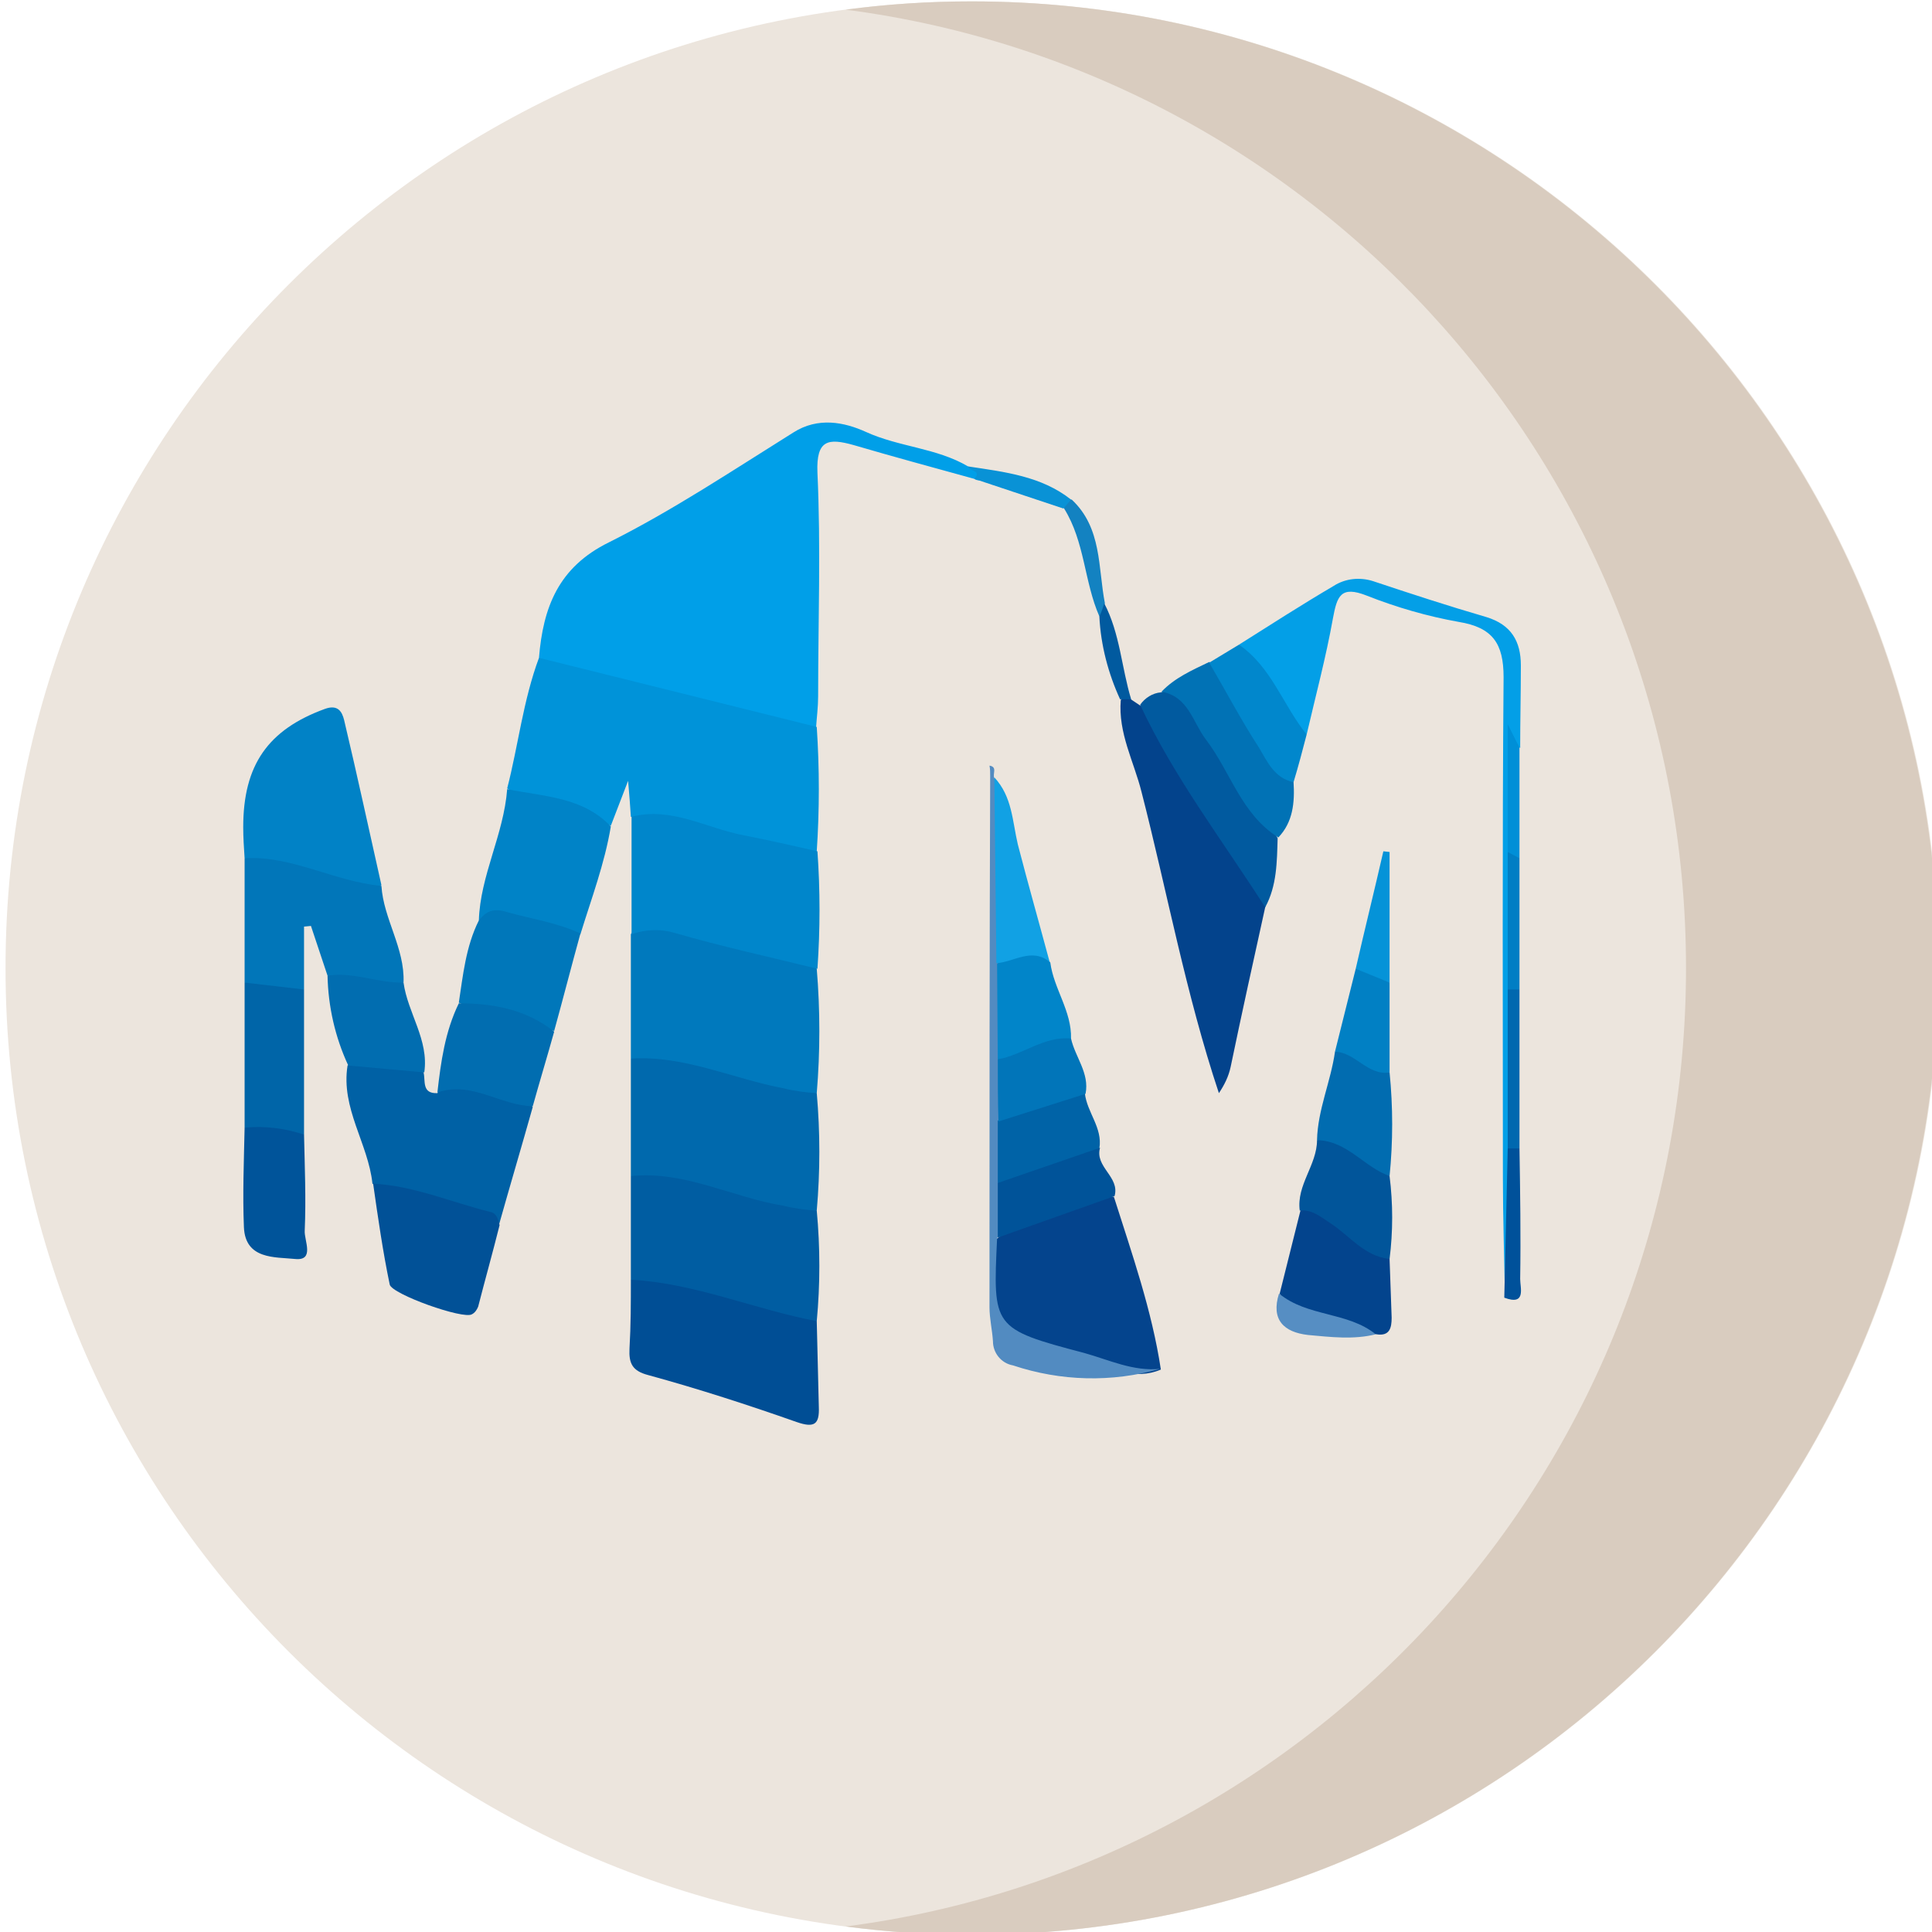
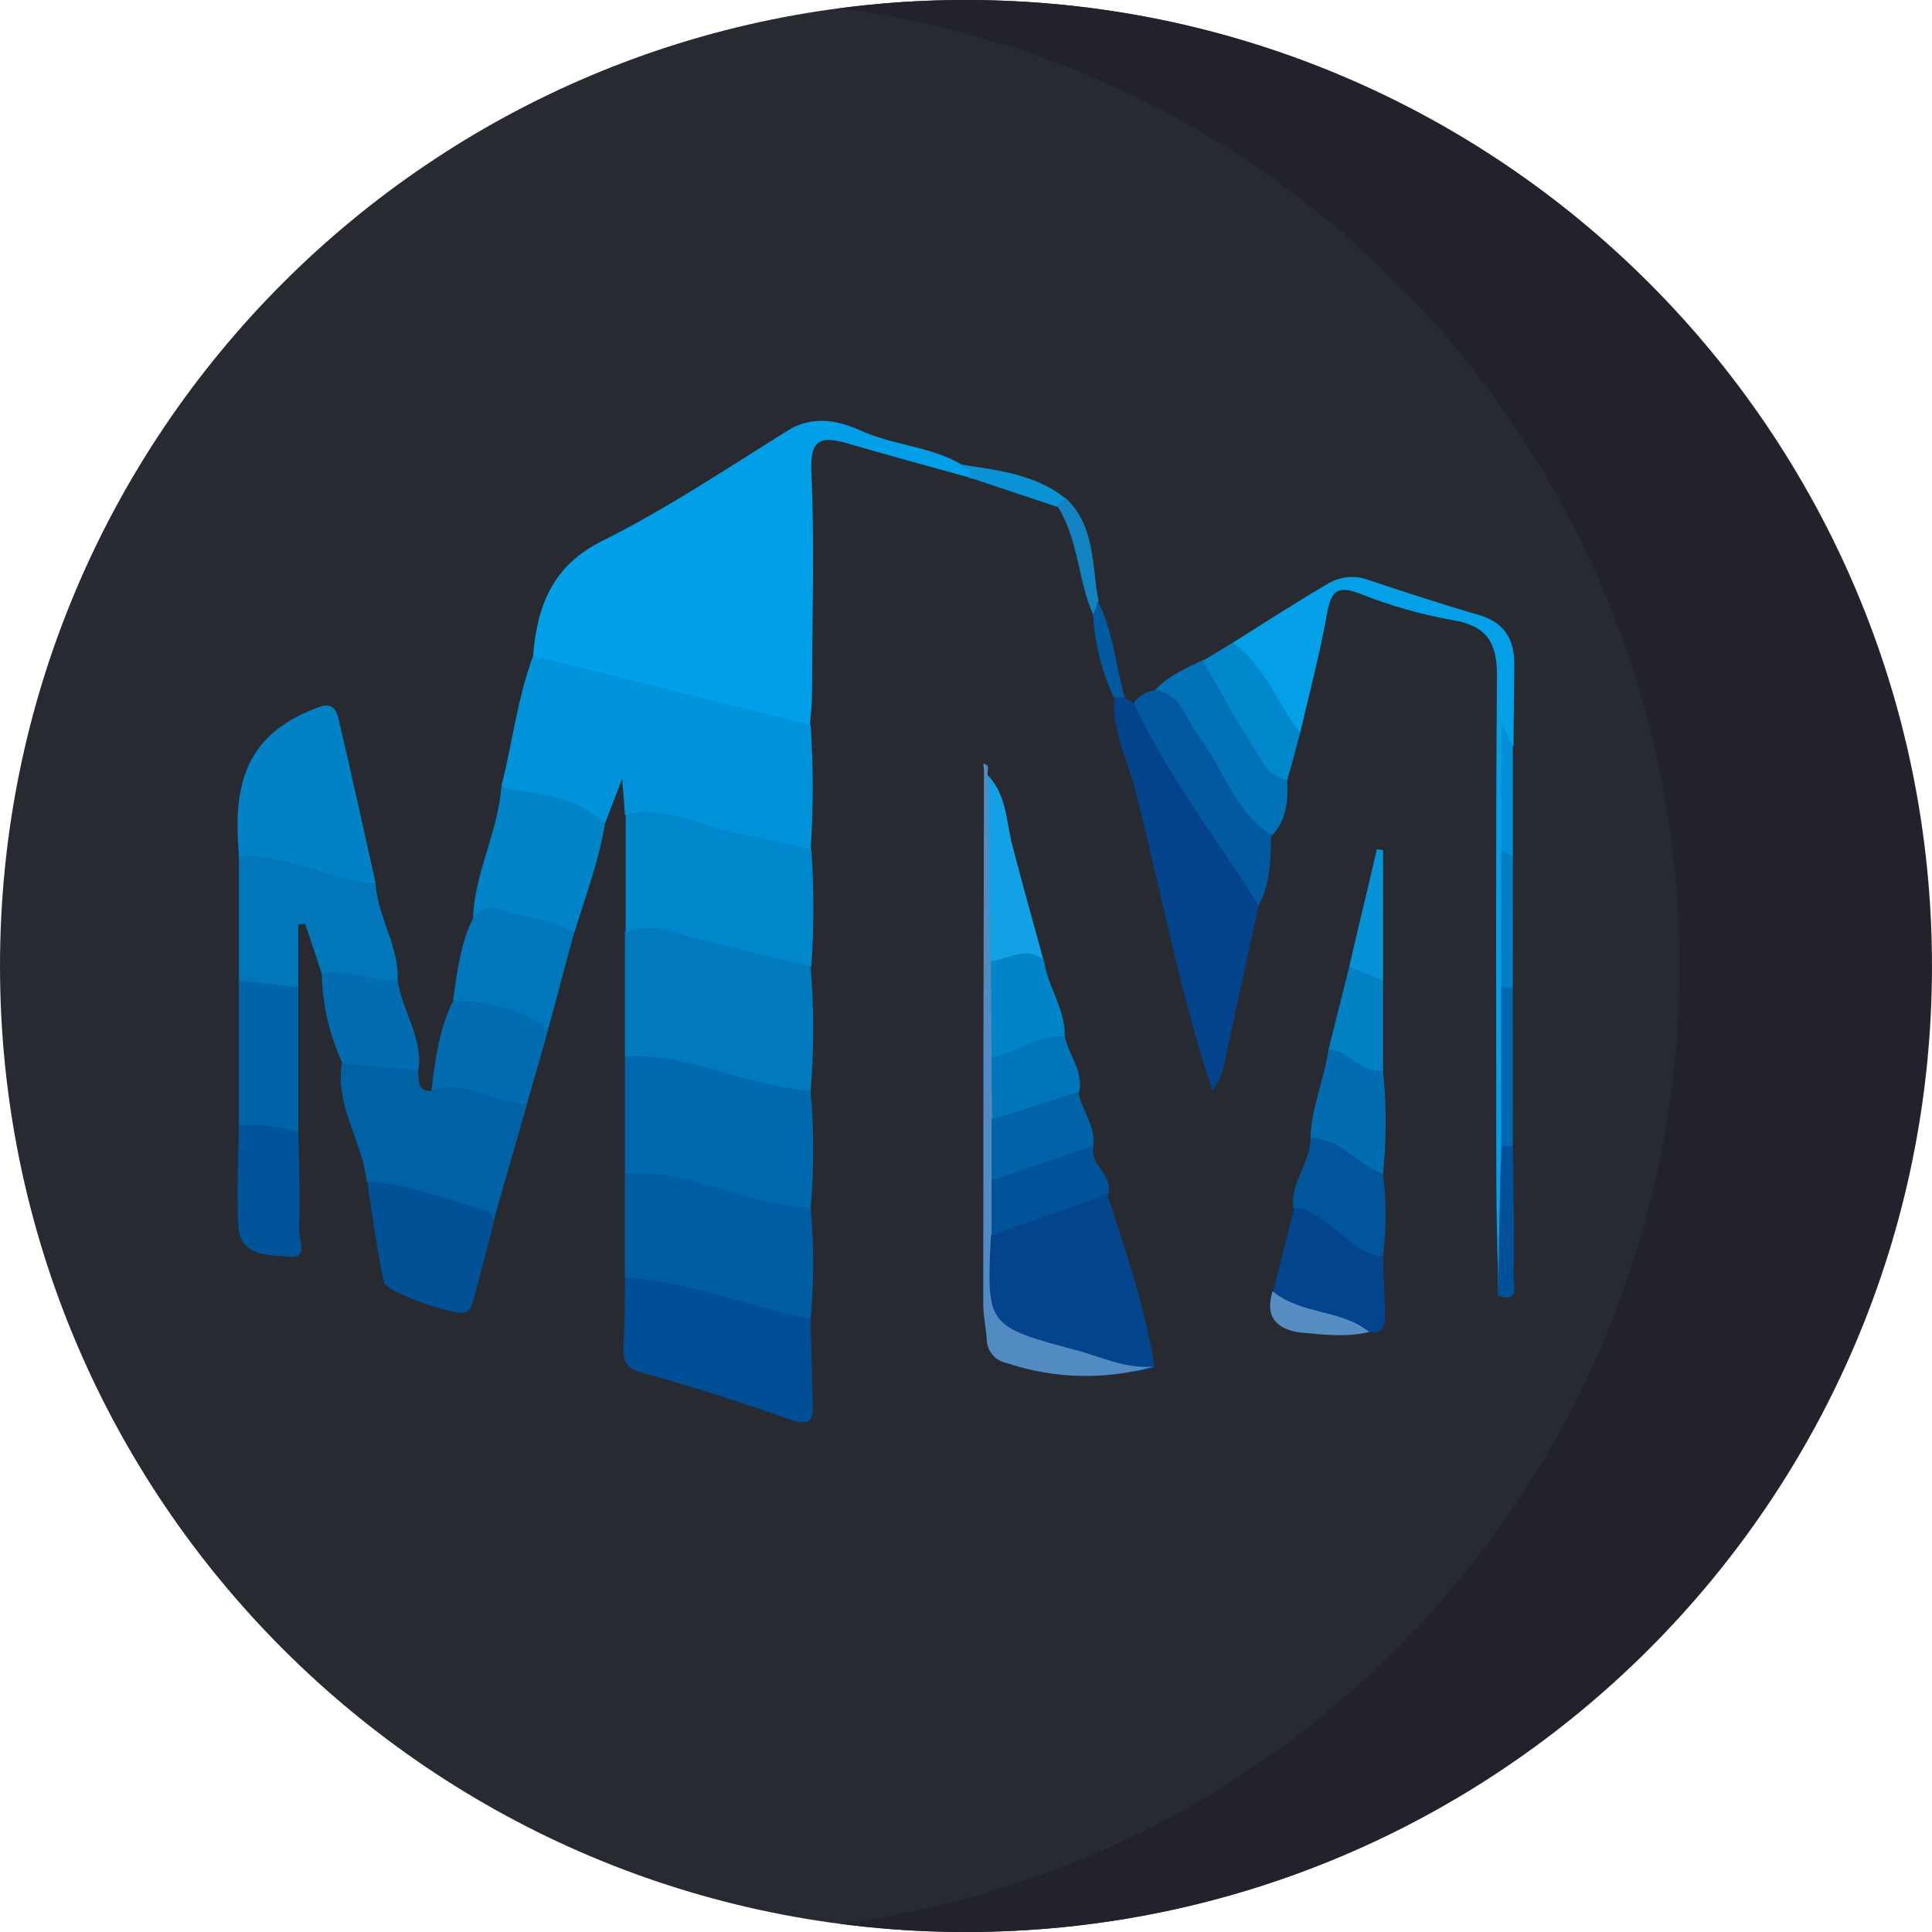
- <svg xmlns="http://www.w3.org/2000/svg" version="1.1" id="Ebene_1" x="0px" y="0px" viewBox="0 0 279.6 279.6" style="enable-background:new 0 0 279.6 279.6;" xml:space="preserve">
-   <style type="text/css">
- 	.st0{fill:#ECE5DD;}
- 	.st1{fill:#D9CCBF;}
- 	.st2{fill:#009FE8;}
- 	.st3{fill:#0093D9;}
- 	.st4{fill:#0079BD;}
- 	.st5{fill:#0069AD;}
- 	.st6{fill:#0086CB;}
- 	.st7{fill:#03438C;}
- 	.st8{fill:#005DA2;}
- 	.st9{fill:#04448D;}
- 	.st10{fill:#004E95;}
- 	.st11{fill:#0061A5;}
- 	.st12{fill:#0182C6;}
- 	.st13{fill:#0176B9;}
- 	.st14{fill:#039FE7;}
- 	.st15{fill:#0083C7;}
- 	.st16{fill:#015197;}
- 	.st17{fill:#0077BA;}
- 	.st18{fill:#015A9F;}
- 	.st19{fill:#016DB0;}
- 	.st20{fill:#0065A8;}
- 	.st21{fill:#03448D;}
- 	.st22{fill:#528BC1;}
- 	.st23{fill:#00549A;}
- 	.st24{fill:#0172B5;}
- 	.st25{fill:#01559A;}
- 	.st26{fill:#016CB0;}
- 	.st27{fill:#0063A7;}
- 	.st28{fill:#0187CC;}
- 	.st29{fill:#005399;}
- 	.st30{fill:#0185C9;}
- 	.st31{fill:#11A1E4;}
- 	.st32{fill:#0175B9;}
- 	.st33{fill:#0180C4;}
- 	.st34{fill:#0593D8;}
- 	.st35{fill:#0068AF;}
- 	.st36{fill:#00519A;}
- 	.st37{fill:#568EC3;}
- 	.st38{fill:#007EC4;}
- 	.st39{fill:#008FD7;}
- 	.st40{fill:#1382C1;}
- 	.st41{fill:#0992D6;}
- </style>
-   <circle class="st0" cx="140.7" cy="140.1" r="139.9" />
-   <path class="st1" d="M140.6,0.2c-6.2,0-12.3,0.4-18.2,1.2c68.6,8.9,121.6,67.6,121.6,138.7s-53,129.8-121.6,138.7  c6,0.8,12.1,1.2,18.2,1.2c77.3,0,139.9-62.6,139.9-139.9S217.8,0.2,140.6,0.2z" />
-   <path class="st2" d="M78,95.2c0.6-7.3,2.8-13.1,10.1-16.7c9.2-4.6,17.9-10.4,26.7-15.9c3.6-2.3,7.4-1.5,10.5-0.1  c4.8,2.2,10.2,2.3,14.8,5c0.8,0.4,2.2,0.1,2,1.6c0,0.5-0.7,0.5-1.1,0.2c-5.8-1.6-11.7-3.2-17.5-4.9c-3.6-1-5.4-0.8-5.2,4  c0.5,10.8,0.1,21.6,0.1,32.4c0,1.5-0.2,3-0.3,4.5c-1.5,0.7-3.2,0.8-4.8,0.2c-10.6-2.5-21.1-5.1-31.6-8.1C80.4,97,79.1,96.3,78,95.2z  " />
-   <path class="st3" d="M78,95.2l40.2,10c0.4,6,0.4,12,0,18c-1,0.9-2.4,1.2-3.7,0.8c-7.8-1.7-15.5-3.8-23.2-5.8  c-0.1-1.5-0.2-2.9-0.4-5.2l-2.5,6.5c-5-1.9-10.5-2.3-15-5.4C75,107.9,75.7,101.4,78,95.2z" />
-   <path class="st4" d="M91.3,153.2v-18c0.9-1.5,2.6-2.2,4.3-1.9c7,1.3,13.9,3.1,20.7,5.3c0.8,0.3,1.3,1.1,1.9,1.6c0.5,6,0.5,12,0,18  c-0.8,0.8-2,1.2-3.2,1C107.1,157.4,99,156.2,91.3,153.2z" />
-   <path class="st5" d="M91.3,153.2c7.7-0.5,14.7,2.9,22.1,4.3c1.6,0.4,3.2,0.6,4.8,0.7c0.5,5.7,0.5,11.3,0,17c-0.8,0.8-2,1.2-3.2,1  c-8-1.6-15.9-3.6-23.7-6V153.2z" />
-   <path class="st6" d="M118.3,140.2c-6.9-1.7-13.8-3.2-20.7-5.2c-2-0.6-4.2-0.5-6.2,0.2v-17c5.8-1.5,10.9,1.7,16.3,2.7  c3.6,0.7,7.1,1.5,10.6,2.3C118.7,128.8,118.7,134.5,118.3,140.2z" />
-   <path class="st7" d="M183.1,131.3c-1.7,7.7-3.4,15.4-5,23.1c-0.3,1.4-0.9,2.6-1.7,3.8c-4.8-14.4-7.5-29.2-11.2-43.6  c-1.1-4.4-3.4-8.5-3-13.3c0.5-0.6,1-0.5,1.6,0l1.2,0.8c2.2,1.2,3,3.5,4.2,5.4c4,6.1,7.8,12.4,11.9,18.5  C182.2,127.5,183.6,129.1,183.1,131.3z" />
-   <path class="st8" d="M91.3,170.2c7.8-0.8,14.7,3.1,22.1,4.3c1.6,0.4,3.2,0.6,4.8,0.7c0.5,5.3,0.5,10.7,0,16  c-0.5,0.5-1.1,0.7-1.8,0.7c-8.5-1.7-17.1-3.3-25.1-6.7L91.3,170.2z" />
-   <path class="st9" d="M161.2,173.2c2.6,8.2,5.5,16.4,6.8,25c-3.7,1.6-7.2-0.2-10.6-0.8s-6.8-2.4-10.4-3.1c-2.3-0.5-3.5-2.1-3.4-4.7  c0.2-3.3,0-6.6,0.1-9.9C148.9,175.6,154.6,173.2,161.2,173.2z" />
-   <path class="st10" d="M91.3,185.2c9.3,0.5,17.9,4.3,26.9,6c0.1,4.1,0.2,8.3,0.3,12.4c0.1,2.5-0.6,3.1-3.2,2.2  c-7.1-2.5-14.2-4.8-21.5-6.8c-2.3-0.6-2.8-1.7-2.7-3.8C91.3,191.8,91.3,188.5,91.3,185.2z" />
-   <path class="st11" d="M77.1,160.2c-1.6,5.7-3.3,11.4-4.9,17.1c-6-2.3-12.6-2.8-18.3-6c-0.6-5.8-4.6-10.9-3.6-17.1  c3.9-2.6,7.5-1,11,1c0.3,1.2-0.3,3.1,2,3c1.5-2.9,4.1-1.6,6.1-1.2C72.3,157.5,75.1,157.9,77.1,160.2z" />
-   <path class="st12" d="M35.4,124.2c-0.1-1.5-0.2-3-0.2-4.5c0-9,3.6-14.1,11.8-17.1c1.9-0.7,2.5,0.4,2.8,1.6c1.9,8,3.6,15.9,5.4,23.9  c-0.9,0.8-2.1,1.1-3.2,0.8C46.4,127.6,40.6,126.9,35.4,124.2z" />
-   <path class="st13" d="M35.4,124.2c6.9-0.4,13,3.4,19.8,4c0.3,4.8,3.4,9,3.2,14c-3.9,2-7.4,0.9-11-1l-2.4-7.2l-1,0.1v9.1  c-3.2,2.2-6,1.1-8.6-1L35.4,124.2z" />
-   <path class="st14" d="M179.3,93.3c4.6-2.9,9.1-5.8,13.7-8.5c1.7-1.1,3.8-1.3,5.7-0.7c5.4,1.8,10.9,3.6,16.4,5.2c3.6,1.1,5,3.5,5,7  c0,4-0.1,8-0.1,11.9c0.5-0.4-0.9,0.6-0.5,0.1c-0.2-0.1-0.8-0.7-0.7,0c0.7,5.3,0.1,10.5,0.3,15.8v42.1c0,5.6,0,11.1,0,16.7  c0,1.7,0.6,3.7-1.3,4.9c-0.1-5.8-0.3-11.6-0.3-17.4c0-24.1-0.1-48.2,0.1-72.4c0-4.9-1.6-7.2-6.5-8c-4.5-0.8-9-2.1-13.3-3.8  c-3.8-1.5-4.3,0.1-4.9,3.3c-1,5.6-2.5,11.2-3.8,16.8C184.2,103.2,182.2,97.9,179.3,93.3z" />
-   <path class="st15" d="M73.4,114.2c5.3,1.1,10.9,1.1,15,5.4c-0.9,5.4-2.8,10.4-4.4,15.6c-5.1,0.6-9.7-2.5-14.7-2  C69.5,126.7,72.9,120.8,73.4,114.2z" />
-   <path class="st16" d="M54,171.3c5.9,0.3,11.3,2.7,17,4.1c0.9,0.2,1.1,1.1,1.3,1.9c-1,4-2.1,7.9-3.1,11.8c-0.2,0.5-0.5,0.9-0.9,1.1  c-1.2,0.8-11.6-2.9-11.9-4.3C55.4,181.1,54.7,176.2,54,171.3z" />
-   <path class="st17" d="M69.3,133.2c1.1-1.4,2.2-1.8,4.1-1.2c3.5,1,7.2,1.5,10.6,3.1c-1.3,4.7-2.5,9.4-3.8,14.1  c-4.7-1.1-9.4-2-13.8-4.1C67,141.2,67.4,137,69.3,133.2z" />
-   <path class="st18" d="M183.1,131.3c-6.2-9.7-13.2-18.8-18.1-29.3c0.7-1,1.8-1.7,3-1.8c3.3-1.3,4.5,1.4,5.7,3.4  c3.7,5.9,7.7,11.6,11.2,17.7C184.8,124.7,184.8,128.2,183.1,131.3z" />
-   <path class="st19" d="M66.4,145.2c5,0,9.8,0.9,13.8,4.1c-1,3.6-2.1,7.2-3.1,10.8c-4.7-0.1-8.8-3.7-13.8-2  C63.8,153.7,64.4,149.3,66.4,145.2z" />
-   <path class="st20" d="M35.4,142.2l8.6,1v21c-2.9,1.2-6.2,0.9-8.6-1V142.2z" />
-   <path class="st21" d="M201.1,182.2c0.1,2.8,0.2,5.6,0.3,8.5c0,1.5-0.3,2.7-2.2,2.4c-2.7-0.5-5.4-1.3-8.2-1.8  c-2.5-0.5-4.7-1.5-5.8-4.1l3-12c1.6-1.4,3.1-0.7,4.5,0.3C195.5,177.7,198.6,179.5,201.1,182.2z" />
-   <path class="st22" d="M144.3,179.2c-0.6,12.9-0.7,13.1,12.6,16.6c3.6,1,7.1,2.7,11,2.3c-7,2-14.4,1.8-21.3-0.5  c-1.7-0.3-2.9-1.8-2.9-3.5c-0.1-1.6-0.5-3.3-0.5-4.9c0-25.6,0-51.2,0.1-76.9c0-0.5,0-1-0.1-1.5c1.2,0.2,0.4,1.2,0.7,1.8  c2.8,8.7,1.7,17.6,1.6,26.4c0.3,4.7,0.3,9.3,0,14c0.2,3,0.2,6.1,0,9.1c0.2,3,0.2,6.1,0,9.1C145.7,173.9,146.1,176.7,144.3,179.2z" />
-   <path class="st23" d="M35.4,163.2c2.9-0.3,5.9,0.1,8.6,1c0.1,4.6,0.3,9.3,0.1,13.9c-0.1,1.4,1.5,4.4-1.4,4.1s-7.2,0.1-7.4-4.6  S35.3,168,35.4,163.2z" />
-   <path class="st24" d="M185,121.2c-5.4-3.4-6.9-9.5-10.5-14.2c-1.9-2.5-2.5-6.2-6.4-6.9c1.9-2,4.4-3.1,6.9-4.3c2.7,1.1,3.7,3.8,5,6  c2.3,3.8,4.7,7.6,7.2,11.3C187.4,116.2,187.1,119,185,121.2z" />
-   <path class="st19" d="M47.4,141.2c3.7-0.6,7.3,1.1,11,1c0.6,4.4,3.7,8.3,3,13l-11-1C48.5,150.1,47.5,145.7,47.4,141.2z" />
-   <path class="st25" d="M201.1,182.2c-3.7-0.4-5.8-3.4-8.6-5.2c-1.4-0.9-2.6-2-4.4-1.8c-0.5-3.7,2.5-6.6,2.5-10.2  c5.2-1.7,7.7,2,10.5,5.2C201.6,174.2,201.6,178.2,201.1,182.2z" />
-   <path class="st26" d="M201.1,170.2c-3.7-1.3-6.1-5.1-10.5-5.2c0.1-4.4,2-8.5,2.6-12.8c3.5-1.4,5.5,1.3,7.9,3  C201.6,160.2,201.6,165.2,201.1,170.2z" />
-   <path class="st27" d="M144.4,171.2v-9c3.7-2.9,7.6-5.2,12.6-4c0.3,2.8,2.6,5,2.1,8C154.9,169.8,150.2,172.2,144.4,171.2z" />
-   <path class="st28" d="M187.2,113.2c-2.8-0.6-3.8-3-5-5c-2.6-4-4.8-8.2-7.2-12.3l4.3-2.6c4.7,3.2,6.4,8.8,9.8,13  C188.5,108.6,187.9,110.9,187.2,113.2z" />
-   <path class="st29" d="M144.4,171.2l14.8-5.1c-0.8,2.8,2.9,4.2,2.1,7l-16.9,6C144.4,176.5,144.4,173.9,144.4,171.2z" />
-   <path class="st30" d="M144.4,153.3l-0.1-13.8c2.5-2.4,5-3.8,7.7-0.2c0.5,3.8,3.1,7,3,11C151.7,152.1,148.6,154.6,144.4,153.3z" />
-   <path class="st31" d="M151.9,139.2c-2.6-2.1-5.1,0-7.7,0.2l-0.3-26.9c2.6,2.8,2.6,6.3,3.4,9.7C148.8,128,150.4,133.6,151.9,139.2z" />
-   <path class="st32" d="M144.4,153.3c3.6-0.6,6.7-3.4,10.6-3c0.6,2.7,2.7,5,2.1,8l-12.6,4C144.4,159.3,144.4,156.3,144.4,153.3z" />
-   <path class="st33" d="M201.1,155.2c-3.2,0.5-4.9-2.9-7.9-3l3-12c2.2-0.8,3.5,0.7,4.9,2C201.1,146.5,201.1,150.9,201.1,155.2z" />
-   <path class="st34" d="M201.1,142.2l-4.9-2c1.3-5.7,2.7-11.3,4-17l0.9,0.1L201.1,142.2z" />
-   <path class="st35" d="M218.2,166.2c0-7.7,0-15.3,0-23c0.3-0.5,0.9-0.6,1.4-0.3c0.1,0.1,0.2,0.2,0.3,0.3v23c-0.3,0.5-0.9,0.6-1.4,0.3  C218.4,166.4,218.3,166.3,218.2,166.2z" />
-   <path class="st36" d="M218.2,166.2h1.7c0.1,6.3,0.2,12.6,0.1,18.9c0,1.3,0.9,3.9-2.3,2.7L218.2,166.2z" />
-   <path class="st37" d="M185.1,187.2c4.1,3.4,9.9,2.6,14,5.9c-3.2,0.8-6.5,0.4-9.8,0.1C185.8,192.8,183.9,191,185.1,187.2z" />
-   <path class="st38" d="M219.9,143.2h-1.7v-19.9c0.9-0.3,1.3,0.2,1.7,0.9V143.2z" />
-   <path class="st39" d="M219.9,124.2l-1.7-0.9v-18.5l1.7,3.4L219.9,124.2z" />
-   <path class="st40" d="M159.1,89.2c-2.2-5-2.1-10.8-5.1-15.6c-0.4-1,0-1.4,1.1-1.3c4.4,4.1,3.8,9.9,4.8,15  C159.6,87.9,159.7,88.7,159.1,89.2z" />
-   <path class="st41" d="M155,72.3l-1.1,1.3L141,69.3c1.2-1.3-0.9-1.1-0.9-1.8C145.4,68.3,150.7,68.9,155,72.3z" />
-   <path class="st18" d="M159.1,89.2c0.3-0.6,0.5-1.2,0.7-1.9c2.3,4.4,2.5,9.3,3.9,13.9h-1.6C160.4,97.5,159.3,93.4,159.1,89.2z" />
+ <svg xmlns="http://www.w3.org/2000/svg" id="Ebene_1" data-name="Ebene 1" viewBox="0 0 279.8 279.8">
+   <defs>
+     <style>
+             .cls-1{fill:#272a30;}.cls-2{fill:#21222b;}.cls-3{fill:#009fe8;}.cls-4{fill:#0093d9;}.cls-5{fill:#0079bd;}.cls-6{fill:#0069ad;}.cls-7{fill:#0086cb;}.cls-8{fill:#03438c;}.cls-9{fill:#005da2;}.cls-10{fill:#04448d;}.cls-11{fill:#004e95;}.cls-12{fill:#0061a5;}.cls-13{fill:#0182c6;}.cls-14{fill:#0176b9;}.cls-15{fill:#039fe7;}.cls-16{fill:#0083c7;}.cls-17{fill:#015197;}.cls-18{fill:#0077ba;}.cls-19{fill:#015a9f;}.cls-20{fill:#016db0;}.cls-21{fill:#0065a8;}.cls-22{fill:#03448d;}.cls-23{fill:#528bc1;}.cls-24{fill:#00549a;}.cls-25{fill:#0172b5;}.cls-26{fill:#01559a;}.cls-27{fill:#016cb0;}.cls-28{fill:#0063a7;}.cls-29{fill:#0187cc;}.cls-30{fill:#005399;}.cls-31{fill:#0185c9;}.cls-32{fill:#11a1e4;}.cls-33{fill:#0175b9;}.cls-34{fill:#0180c4;}.cls-35{fill:#0593d8;}.cls-36{fill:#0068af;}.cls-37{fill:#00519a;}.cls-38{fill:#568ec3;}.cls-39{fill:#007ec4;}.cls-40{fill:#008fd7;}.cls-41{fill:#1382c1;}.cls-42{fill:#0992d6;}
+         </style>
+   </defs>
+   <circle class="cls-1" cx="139.9" cy="139.9" r="139.9" />
+   <path class="cls-2" d="M140.6.2a135.71,135.71,0,0,0-18.2,1.2,139.9,139.9,0,0,1,0,277.4,137.93,137.93,0,0,0,18.2,1.2A139.9,139.9,0,0,0,140.6.2Z" transform="translate(-0.8 -0.2)" />
+   <path class="cls-3" d="M78,95.2c.6-7.3,2.8-13.1,10.1-16.7,9.2-4.6,17.9-10.4,26.7-15.9,3.6-2.3,7.4-1.5,10.5-.1,4.8,2.2,10.2,2.3,14.8,5,.8.4,2.2.1,2,1.6,0,.5-.7.5-1.1.2-5.8-1.6-11.7-3.2-17.5-4.9-3.6-1-5.4-.8-5.2,4,.5,10.8.1,21.6.1,32.4,0,1.5-.2,3-.3,4.5a6.15,6.15,0,0,1-4.8.2c-10.6-2.5-21.1-5.1-31.6-8.1A8.9,8.9,0,0,1,78,95.2Z" transform="translate(-0.8 -0.2)" />
+   <path class="cls-4" d="M78,95.2l40.2,10a135.15,135.15,0,0,1,0,18,3.83,3.83,0,0,1-3.7.8c-7.8-1.7-15.5-3.8-23.2-5.8-.1-1.5-.2-2.9-.4-5.2l-2.5,6.5c-5-1.9-10.5-2.3-15-5.4C75,107.9,75.7,101.4,78,95.2Z" transform="translate(-0.8 -0.2)" />
+   <path class="cls-5" d="M91.3,153.2v-18a4.11,4.11,0,0,1,4.3-1.9,165.33,165.33,0,0,1,20.7,5.3c.8.3,1.3,1.1,1.9,1.6a108.19,108.19,0,0,1,0,18,3.69,3.69,0,0,1-3.2,1C107.1,157.4,99,156.2,91.3,153.2Z" transform="translate(-0.8 -0.2)" />
+   <path class="cls-6" d="M91.3,153.2c7.7-.5,14.7,2.9,22.1,4.3a26.48,26.48,0,0,0,4.8.7,96.52,96.52,0,0,1,0,17,3.69,3.69,0,0,1-3.2,1,241.76,241.76,0,0,1-23.7-6Z" transform="translate(-0.8 -0.2)" />
+   <path class="cls-7" d="M118.3,140.2c-6.9-1.7-13.8-3.2-20.7-5.2a10.12,10.12,0,0,0-6.2.2v-17c5.8-1.5,10.9,1.7,16.3,2.7,3.6.7,7.1,1.5,10.6,2.3A120.56,120.56,0,0,1,118.3,140.2Z" transform="translate(-0.8 -0.2)" />
+   <path class="cls-8" d="M183.1,131.3c-1.7,7.7-3.4,15.4-5,23.1a10.84,10.84,0,0,1-1.7,3.8c-4.8-14.4-7.5-29.2-11.2-43.6-1.1-4.4-3.4-8.5-3-13.3.5-.6,1-.5,1.6,0l1.2.8c2.2,1.2,3,3.5,4.2,5.4,4,6.1,7.8,12.4,11.9,18.5C182.2,127.5,183.6,129.1,183.1,131.3Z" transform="translate(-0.8 -0.2)" />
+   <path class="cls-9" d="M91.3,170.2c7.8-.8,14.7,3.1,22.1,4.3a26.48,26.48,0,0,0,4.8.7,85.52,85.52,0,0,1,0,16,2.41,2.41,0,0,1-1.8.7c-8.5-1.7-17.1-3.3-25.1-6.7Z" transform="translate(-0.8 -0.2)" />
+   <path class="cls-10" d="M161.2,173.2c2.6,8.2,5.5,16.4,6.8,25-3.7,1.6-7.2-.2-10.6-.8s-6.8-2.4-10.4-3.1c-2.3-.5-3.5-2.1-3.4-4.7.2-3.3,0-6.6.1-9.9C148.9,175.6,154.6,173.2,161.2,173.2Z" transform="translate(-0.8 -0.2)" />
+   <path class="cls-11" d="M91.3,185.2c9.3.5,17.9,4.3,26.9,6,.1,4.1.2,8.3.3,12.4.1,2.5-.6,3.1-3.2,2.2-7.1-2.5-14.2-4.8-21.5-6.8-2.3-.6-2.8-1.7-2.7-3.8C91.3,191.8,91.3,188.5,91.3,185.2Z" transform="translate(-0.8 -0.2)" />
+   <path class="cls-12" d="M77.1,160.2c-1.6,5.7-3.3,11.4-4.9,17.1-6-2.3-12.6-2.8-18.3-6-.6-5.8-4.6-10.9-3.6-17.1,3.9-2.6,7.5-1,11,1,.3,1.2-.3,3.1,2,3,1.5-2.9,4.1-1.6,6.1-1.2C72.3,157.5,75.1,157.9,77.1,160.2Z" transform="translate(-0.8 -0.2)" />
+   <path class="cls-13" d="M35.4,124.2c-.1-1.5-.2-3-.2-4.5,0-9,3.6-14.1,11.8-17.1,1.9-.7,2.5.4,2.8,1.6,1.9,8,3.6,15.9,5.4,23.9a3.46,3.46,0,0,1-3.2.8C46.4,127.6,40.6,126.9,35.4,124.2Z" transform="translate(-0.8 -0.2)" />
+   <path class="cls-14" d="M35.4,124.2c6.9-.4,13,3.4,19.8,4,.3,4.8,3.4,9,3.2,14-3.9,2-7.4.9-11-1L45,134l-1,.1v9.1c-3.2,2.2-6,1.1-8.6-1Z" transform="translate(-0.8 -0.2)" />
+   <path class="cls-15" d="M179.3,93.3c4.6-2.9,9.1-5.8,13.7-8.5a6.74,6.74,0,0,1,5.7-.7c5.4,1.8,10.9,3.6,16.4,5.2,3.6,1.1,5,3.5,5,7,0,4-.1,8-.1,11.9.5-.4-.9.6-.5.1-.2-.1-.8-.7-.7,0,.7,5.3.1,10.5.3,15.8v58.8c0,1.7.6,3.7-1.3,4.9-.1-5.8-.3-11.6-.3-17.4,0-24.1-.1-48.2.1-72.4,0-4.9-1.6-7.2-6.5-8a69.47,69.47,0,0,1-13.3-3.8c-3.8-1.5-4.3.1-4.9,3.3-1,5.6-2.5,11.2-3.8,16.8C184.2,103.2,182.2,97.9,179.3,93.3Z" transform="translate(-0.8 -0.2)" />
+   <path class="cls-16" d="M73.4,114.2c5.3,1.1,10.9,1.1,15,5.4-.9,5.4-2.8,10.4-4.4,15.6-5.1.6-9.7-2.5-14.7-2C69.5,126.7,72.9,120.8,73.4,114.2Z" transform="translate(-0.8 -0.2)" />
+   <path class="cls-17" d="M54,171.3c5.9.3,11.3,2.7,17,4.1.9.2,1.1,1.1,1.3,1.9-1,4-2.1,7.9-3.1,11.8a2,2,0,0,1-.9,1.1c-1.2.8-11.6-2.9-11.9-4.3C55.4,181.1,54.7,176.2,54,171.3Z" transform="translate(-0.8 -0.2)" />
+   <path class="cls-18" d="M69.3,133.2a3.24,3.24,0,0,1,4.1-1.2c3.5,1,7.2,1.5,10.6,3.1-1.3,4.7-2.5,9.4-3.8,14.1-4.7-1.1-9.4-2-13.8-4.1C67,141.2,67.4,137,69.3,133.2Z" transform="translate(-0.8 -0.2)" />
+   <path class="cls-19" d="M183.1,131.3c-6.2-9.7-13.2-18.8-18.1-29.3a4.16,4.16,0,0,1,3-1.8c3.3-1.3,4.5,1.4,5.7,3.4,3.7,5.9,7.7,11.6,11.2,17.7C184.8,124.7,184.8,128.2,183.1,131.3Z" transform="translate(-0.8 -0.2)" />
+   <path class="cls-20" d="M66.4,145.2c5,0,9.8.9,13.8,4.1-1,3.6-2.1,7.2-3.1,10.8-4.7-.1-8.8-3.7-13.8-2C63.8,153.7,64.4,149.3,66.4,145.2Z" transform="translate(-0.8 -0.2)" />
+   <path class="cls-21" d="M35.4,142.2l8.6,1v21a8.55,8.55,0,0,1-8.6-1Z" transform="translate(-0.8 -0.2)" />
+   <path class="cls-22" d="M201.1,182.2c.1,2.8.2,5.6.3,8.5,0,1.5-.3,2.7-2.2,2.4-2.7-.5-5.4-1.3-8.2-1.8-2.5-.5-4.7-1.5-5.8-4.1l3-12c1.6-1.4,3.1-.7,4.5.3C195.5,177.7,198.6,179.5,201.1,182.2Z" transform="translate(-0.8 -0.2)" />
+   <path class="cls-23" d="M144.3,179.2c-.6,12.9-.7,13.1,12.6,16.6,3.6,1,7.1,2.7,11,2.3a36,36,0,0,1-21.3-.5,3.54,3.54,0,0,1-2.9-3.5c-.1-1.6-.5-3.3-.5-4.9q0-38.4.1-76.9a7.57,7.57,0,0,0-.1-1.5c1.2.2.4,1.2.7,1.8,2.8,8.7,1.7,17.6,1.6,26.4a109,109,0,0,1,0,14,69.08,69.08,0,0,1,0,9.1,69.08,69.08,0,0,1,0,9.1C145.7,173.9,146.1,176.7,144.3,179.2Z" transform="translate(-0.8 -0.2)" />
+   <path class="cls-24" d="M35.4,163.2a20.79,20.79,0,0,1,8.6,1c.1,4.6.3,9.3.1,13.9-.1,1.4,1.5,4.4-1.4,4.1s-7.2.1-7.4-4.6S35.3,168,35.4,163.2Z" transform="translate(-0.8 -0.2)" />
+   <path class="cls-25" d="M185,121.2c-5.4-3.4-6.9-9.5-10.5-14.2-1.9-2.5-2.5-6.2-6.4-6.9,1.9-2,4.4-3.1,6.9-4.3,2.7,1.1,3.7,3.8,5,6,2.3,3.8,4.7,7.6,7.2,11.3C187.4,116.2,187.1,119,185,121.2Z" transform="translate(-0.8 -0.2)" />
+   <path class="cls-20" d="M47.4,141.2c3.7-.6,7.3,1.1,11,1,.6,4.4,3.7,8.3,3,13l-11-1A32.52,32.52,0,0,1,47.4,141.2Z" transform="translate(-0.8 -0.2)" />
+   <path class="cls-26" d="M201.1,182.2c-3.7-.4-5.8-3.4-8.6-5.2-1.4-.9-2.6-2-4.4-1.8-.5-3.7,2.5-6.6,2.5-10.2,5.2-1.7,7.7,2,10.5,5.2A48.19,48.19,0,0,1,201.1,182.2Z" transform="translate(-0.8 -0.2)" />
+   <path class="cls-27" d="M201.1,170.2c-3.7-1.3-6.1-5.1-10.5-5.2.1-4.4,2-8.5,2.6-12.8,3.5-1.4,5.5,1.3,7.9,3A75.19,75.19,0,0,1,201.1,170.2Z" transform="translate(-0.8 -0.2)" />
+   <path class="cls-28" d="M144.4,171.2v-9c3.7-2.9,7.6-5.2,12.6-4,.3,2.8,2.6,5,2.1,8C154.9,169.8,150.2,172.2,144.4,171.2Z" transform="translate(-0.8 -0.2)" />
+   <path class="cls-29" d="M187.2,113.2c-2.8-.6-3.8-3-5-5-2.6-4-4.8-8.2-7.2-12.3l4.3-2.6c4.7,3.2,6.4,8.8,9.8,13C188.5,108.6,187.9,110.9,187.2,113.2Z" transform="translate(-0.8 -0.2)" />
+   <path class="cls-30" d="M144.4,171.2l14.8-5.1c-.8,2.8,2.9,4.2,2.1,7l-16.9,6Z" transform="translate(-0.8 -0.2)" />
+   <path class="cls-31" d="M144.4,153.3l-.1-13.8c2.5-2.4,5-3.8,7.7-.2.5,3.8,3.1,7,3,11C151.7,152.1,148.6,154.6,144.4,153.3Z" transform="translate(-0.8 -0.2)" />
+   <path class="cls-32" d="M151.9,139.2c-2.6-2.1-5.1,0-7.7.2l-.3-26.9c2.6,2.8,2.6,6.3,3.4,9.7C148.8,128,150.4,133.6,151.9,139.2Z" transform="translate(-0.8 -0.2)" />
+   <path class="cls-33" d="M144.4,153.3c3.6-.6,6.7-3.4,10.6-3,.6,2.7,2.7,5,2.1,8l-12.6,4C144.4,159.3,144.4,156.3,144.4,153.3Z" transform="translate(-0.8 -0.2)" />
+   <path class="cls-34" d="M201.1,155.2c-3.2.5-4.9-2.9-7.9-3l3-12c2.2-.8,3.5.7,4.9,2Z" transform="translate(-0.8 -0.2)" />
+   <path class="cls-35" d="M201.1,142.2l-4.9-2c1.3-5.7,2.7-11.3,4-17l.9.1Z" transform="translate(-0.8 -0.2)" />
+   <path class="cls-36" d="M218.2,166.2v-23a1,1,0,0,1,1.4-.3l.3.3v23a1,1,0,0,1-1.4.3Z" transform="translate(-0.8 -0.2)" />
+   <path class="cls-37" d="M218.2,166.2h1.7c.1,6.3.2,12.6.1,18.9,0,1.3.9,3.9-2.3,2.7Z" transform="translate(-0.8 -0.2)" />
+   <path class="cls-38" d="M185.1,187.2c4.1,3.4,9.9,2.6,14,5.9-3.2.8-6.5.4-9.8.1C185.8,192.8,183.9,191,185.1,187.2Z" transform="translate(-0.8 -0.2)" />
+   <path class="cls-39" d="M219.9,143.2h-1.7V123.3c.9-.3,1.3.2,1.7.9Z" transform="translate(-0.8 -0.2)" />
+   <path class="cls-40" d="M219.9,124.2l-1.7-.9V104.8l1.7,3.4Z" transform="translate(-0.8 -0.2)" />
+   <path class="cls-41" d="M159.1,89.2c-2.2-5-2.1-10.8-5.1-15.6-.4-1,0-1.4,1.1-1.3,4.4,4.1,3.8,9.9,4.8,15C159.6,87.9,159.7,88.7,159.1,89.2Z" transform="translate(-0.8 -0.2)" />
+   <path class="cls-42" d="M155,72.3l-1.1,1.3L141,69.3c1.2-1.3-.9-1.1-.9-1.8C145.4,68.3,150.7,68.9,155,72.3Z" transform="translate(-0.8 -0.2)" />
+   <path class="cls-19" d="M159.1,89.2a10.66,10.66,0,0,0,.7-1.9c2.3,4.4,2.5,9.3,3.9,13.9h-1.6A32.64,32.64,0,0,1,159.1,89.2Z" transform="translate(-0.8 -0.2)" />
</svg>
